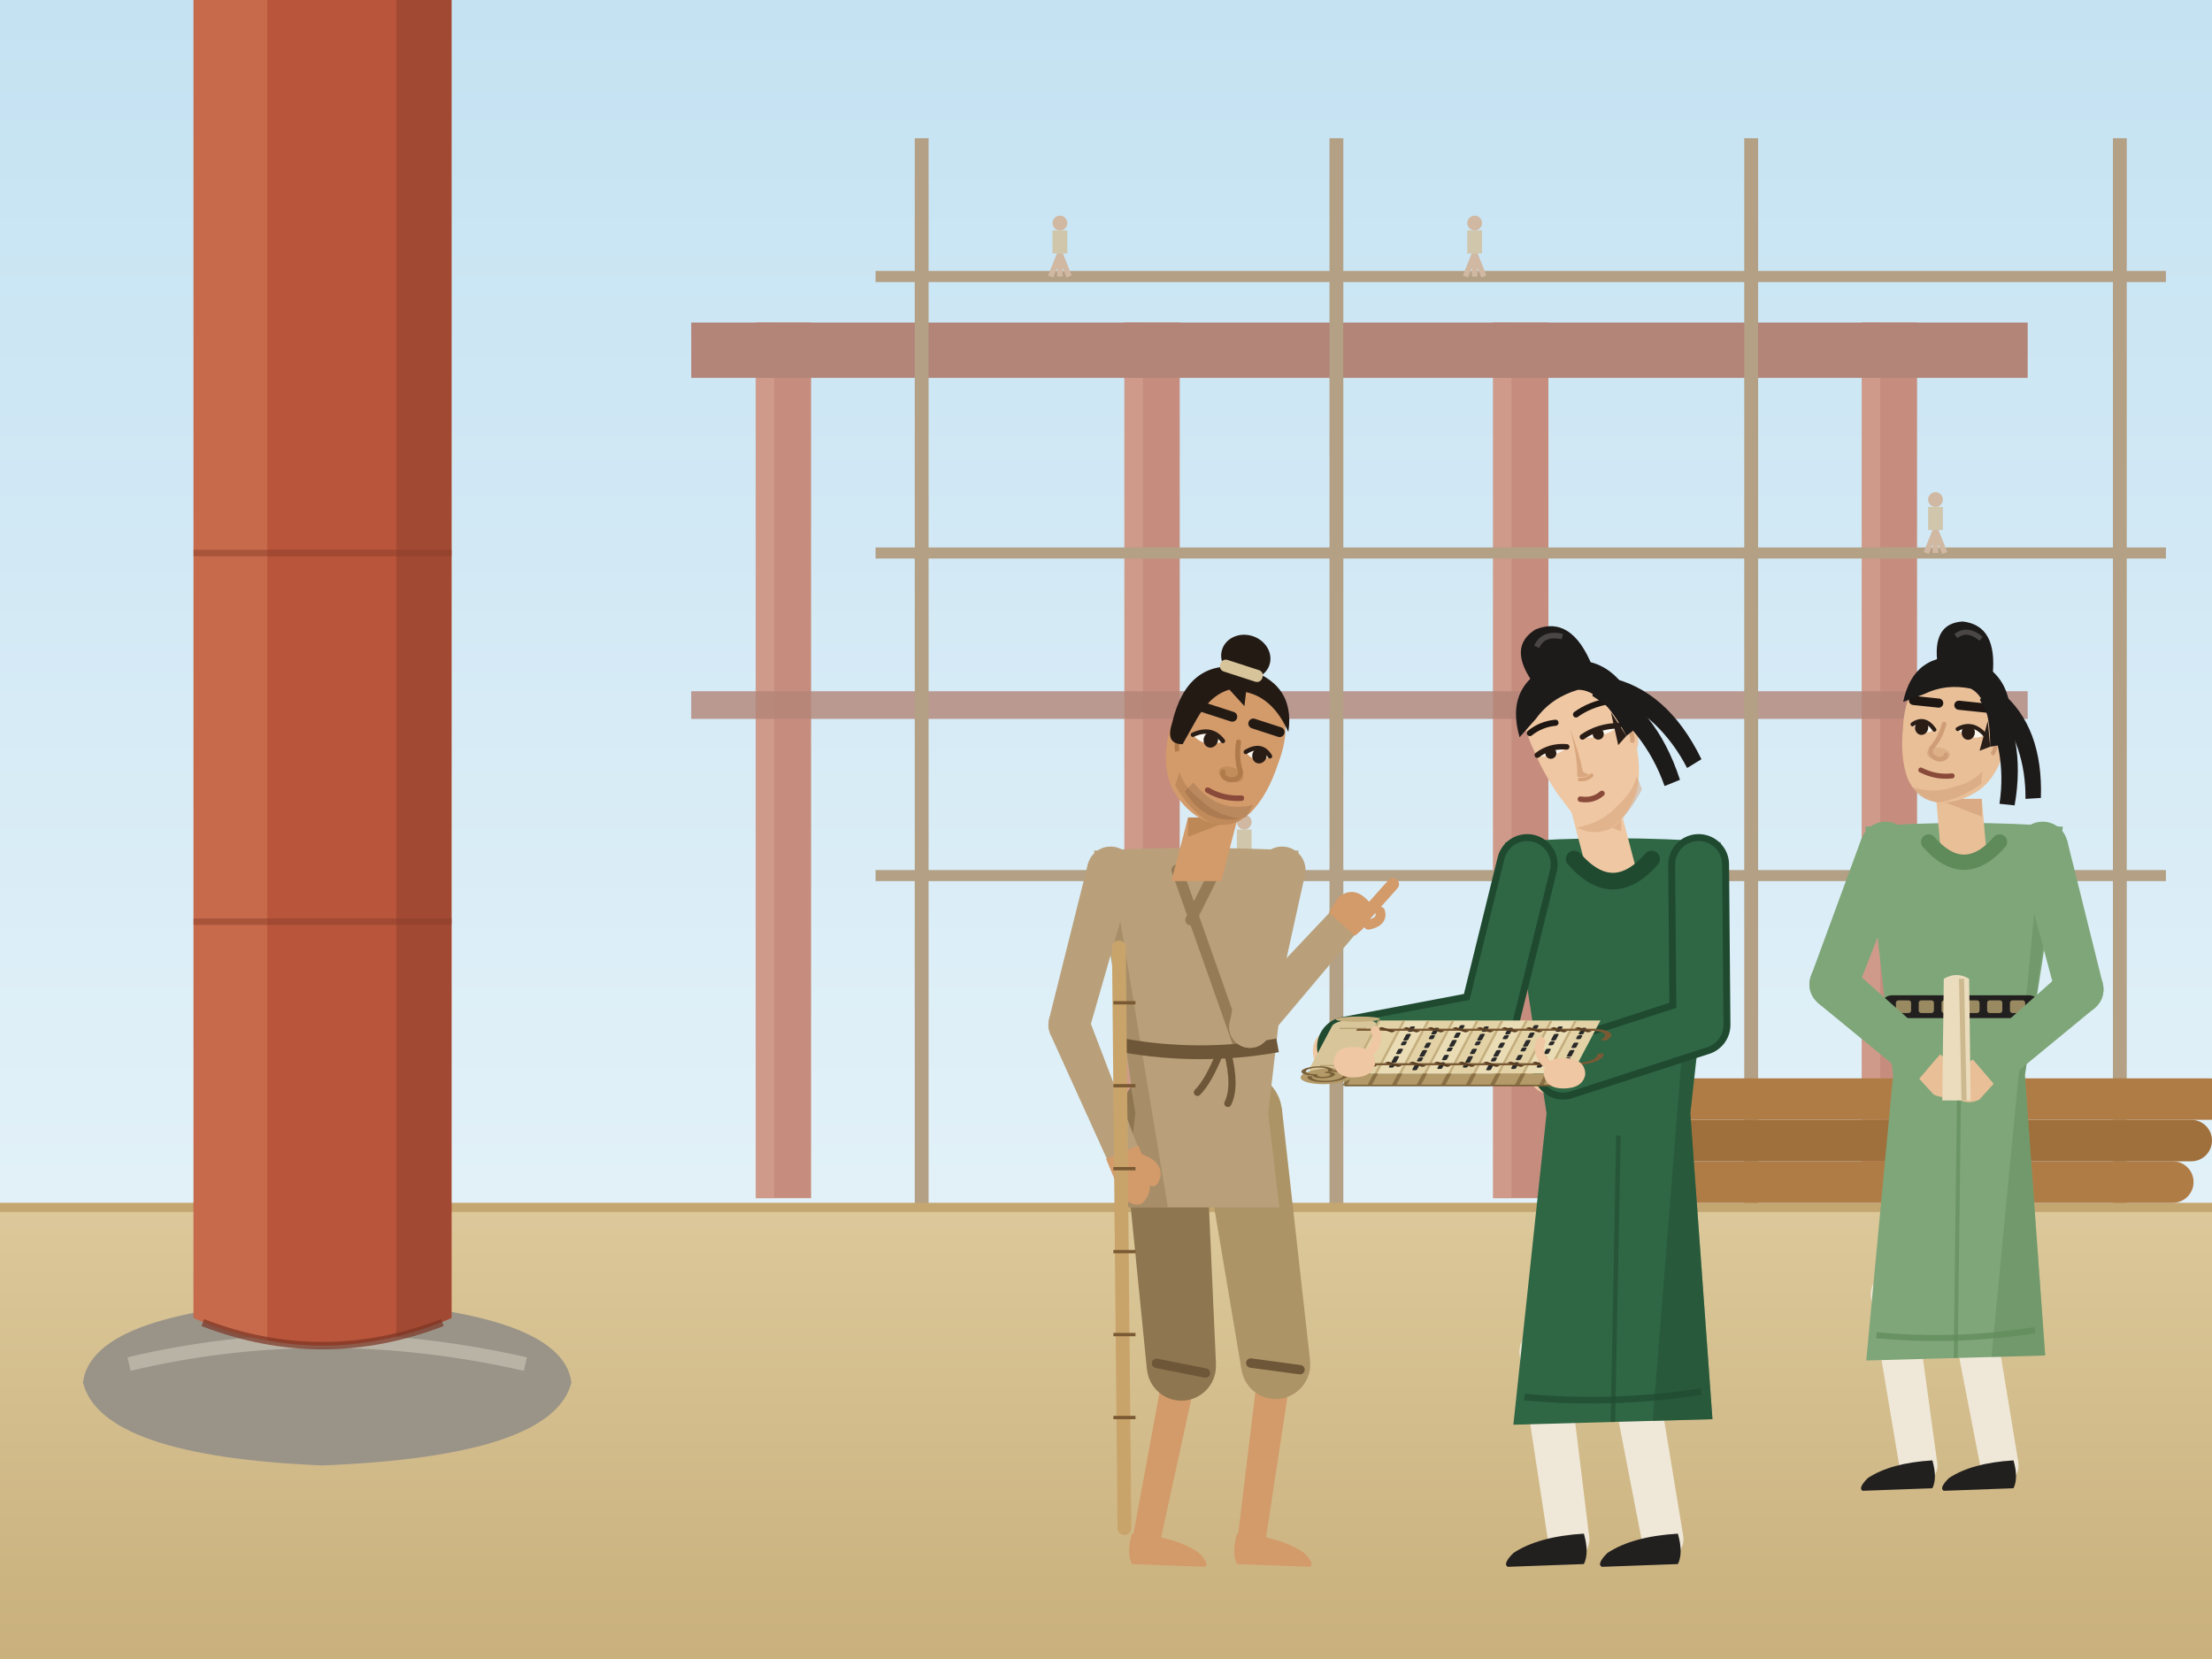
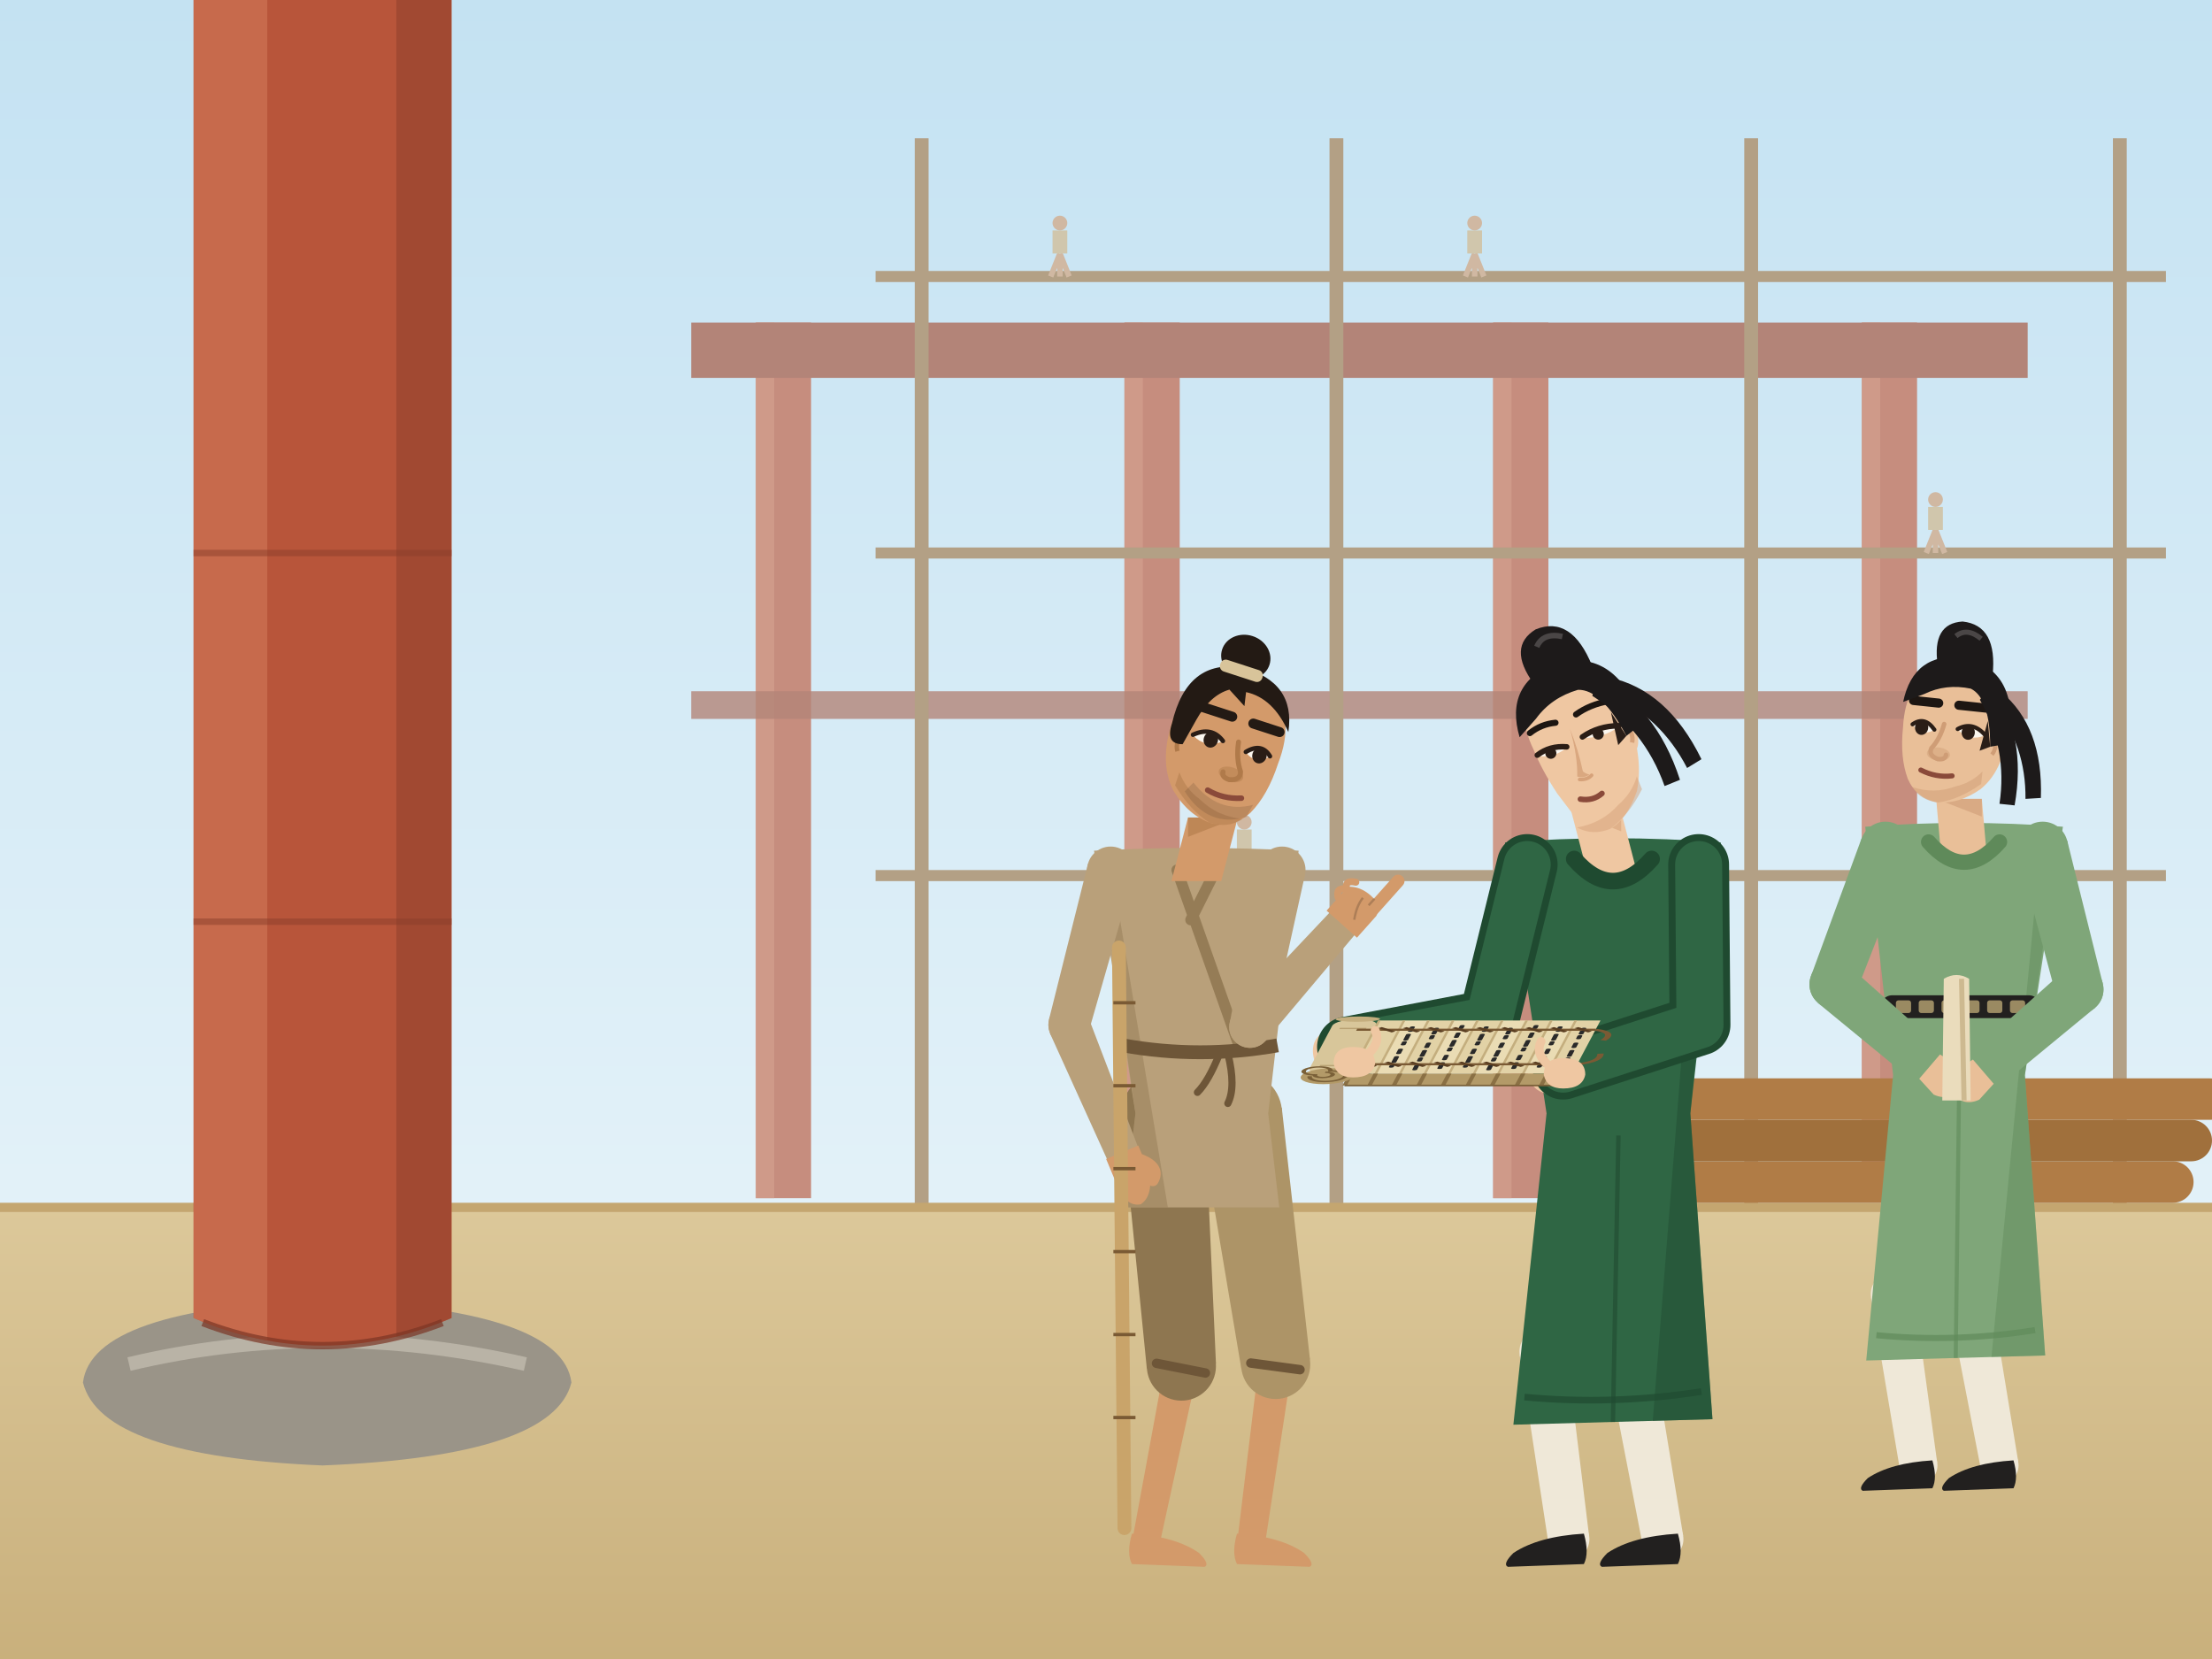
<svg xmlns="http://www.w3.org/2000/svg" width="480" height="360" viewBox="0 0 480 360">
  <defs>
    <linearGradient id="g1" x1="0" y1="0" x2="0" y2="1">
      <stop offset="0" stop-color="#c4e2f2" />
      <stop offset="1" stop-color="#eef7fb" />
    </linearGradient>
    <linearGradient id="g2" x1="0" y1="0" x2="0" y2="1">
      <stop offset="0" stop-color="#dcc89a" />
      <stop offset="1" stop-color="#c9b07c" />
    </linearGradient>
    <clipPath id="pillar">
      <path d="M42 -10 H98 V286 Q70 298 42 286 Z" />
    </clipPath>
  </defs>
  <rect width="480" height="360" fill="url(#g1)" />
  <rect x="164" y="70" width="12" height="190" fill="#c68d7e" />
  <rect x="164" y="70" width="4" height="190" fill="#d5a391" opacity=".6" />
  <rect x="244" y="70" width="12" height="190" fill="#c68d7e" />
  <rect x="244" y="70" width="4" height="190" fill="#d5a391" opacity=".6" />
  <rect x="324" y="70" width="12" height="190" fill="#c68d7e" />
  <rect x="324" y="70" width="4" height="190" fill="#d5a391" opacity=".6" />
  <rect x="404" y="70" width="12" height="190" fill="#c68d7e" />
  <rect x="404" y="70" width="4" height="190" fill="#d5a391" opacity=".6" />
  <rect x="150" y="70" width="290" height="12" fill="#b38478" />
  <rect x="150" y="150" width="290" height="6" fill="#b38478" opacity=".8" />
  <path d="M200 262 V30" stroke="#b3a085" stroke-width="3" />
  <path d="M290 262 V30" stroke="#b3a085" stroke-width="3" />
  <path d="M380 262 V30" stroke="#b3a085" stroke-width="3" />
  <path d="M460 262 V30" stroke="#b3a085" stroke-width="3" />
  <path d="M190 60 H470" stroke="#b3a085" stroke-width="2.4" />
  <path d="M190 120 H470" stroke="#b3a085" stroke-width="2.4" />
  <path d="M190 190 H470" stroke="#b3a085" stroke-width="2.4" />
  <path d="M230 60 v-5 M230 55 l-2 5 M230 55 l2 5" stroke="#d0b8a2" stroke-width="1.2" />
  <rect x="228.4" y="50" width="3.2" height="5" fill="#d0c6ac" />
  <circle cx="230" cy="48.4" r="1.6" fill="#d0b8a2" />
  <path d="M320 60 v-5 M320 55 l-2 5 M320 55 l2 5" stroke="#d0b8a2" stroke-width="1.2" />
  <rect x="318.4" y="50" width="3.2" height="5" fill="#d0c6ac" />
  <circle cx="320" cy="48.4" r="1.6" fill="#d0b8a2" />
  <path d="M420 120 v-5 M420 115 l-2 5 M420 115 l2 5" stroke="#d0b8a2" stroke-width="1.2" />
  <rect x="418.4" y="110" width="3.2" height="5" fill="#d0c6ac" />
  <circle cx="420" cy="108.4" r="1.6" fill="#d0b8a2" />
  <path d="M270 190 v-5 M270 185 l-2 5 M270 185 l2 5" stroke="#d0b8a2" stroke-width="1.2" />
  <rect x="268.4" y="180" width="3.2" height="5" fill="#d0c6ac" />
  <circle cx="270" cy="178.4" r="1.6" fill="#d0b8a2" />
  <path d="M0 262 H480 V360 H0 Z" fill="url(#g2)" />
  <path d="M0 262 H480" stroke="#c4a670" stroke-width="2" />
  <rect x="336" y="252" width="140" height="9" rx="4.5" fill="#b07c46" />
  <rect x="340" y="243" width="140" height="9" rx="4.5" fill="#a0703c" />
  <rect x="344" y="234" width="140" height="9" rx="4.5" fill="#b07c46" />
  <path d="M18 300 Q20 284 70 282 Q122 284 124 300 Q120 316 70 318 Q22 316 18 300 Z" fill="#9a9488" />
  <path d="M28 296 Q70 286 114 296" stroke="#b9b3a6" stroke-width="3" fill="none" />
  <path d="M42 -10 H98 V286 Q70 298 42 286 Z" fill="#b8553a" />
  <g clip-path="url(#pillar)">
    <rect x="42" y="-10" width="16" height="320" fill="#d07858" opacity=".6" />
    <rect x="86" y="-10" width="12" height="320" fill="#8a3e2a" opacity=".5" />
  </g>
  <path d="M44 287 Q70 297 96 287" stroke="#7a3424" stroke-width="1.6" fill="none" opacity=".7" />
  <path d="M42 200 h56 M42 120 h56" stroke="#8a3e2a" stroke-width="1.4" opacity=".5" />
  <g transform="translate(262 334) scale(-0.6 0.6) translate(-120 -334)">
    <path d="M123.8 274.1 L137.1 335 L146.9 333 L135.6 271.7 Z" fill="#d39a6a" />
    <circle cx="129.7" cy="272.9" r="6" fill="#d39a6a" />
    <circle cx="142" cy="334" r="5" fill="#d39a6a" />
    <path d="M147.3 332 Q131.5 333 123 339 Q119 343 121 344 L147.3 343 Q149.3 339 147.3 332 Z" fill="#d39a6a" />
    <path d="M89.6 273.1 L99 334.7 L109 333.3 L101.5 271.4 Z" fill="#d39a6a" />
    <circle cx="95.5" cy="272.3" r="6" fill="#d39a6a" />
    <circle cx="104" cy="334" r="5" fill="#d39a6a" />
    <path d="M109.3 332 Q93.5 333 85 339 Q81 343 83 344 L109.3 343 Q111.3 339 109.3 332 Z" fill="#d39a6a" />
    <path d="M98 176 L146 176 L144 202 L100 202 Z" fill="#ad9467" />
    <path d="M121 178.9 L116.9 270.5 L141.9 272.3 L151 181.1 Z" fill="#8e7650" />
    <circle cx="136" cy="180" r="15" fill="#8e7650" />
    <circle cx="129.4" cy="271.4" r="12.5" fill="#8e7650" />
    <path d="M120.7 273.9 L138.4 270.4" stroke="#6e5638" stroke-width="3.4" stroke-linecap="round" />
    <path d="M93.1 177.9 L82.9 269 L107.7 272.5 L122.9 182.1 Z" fill="#ad9467" />
    <circle cx="108" cy="180" r="15" fill="#ad9467" />
    <circle cx="95.3" cy="270.8" r="12.5" fill="#ad9467" />
    <path d="M86.5 272.7 L104.3 270.3" stroke="#6e5638" stroke-width="3.4" stroke-linecap="round" />
    <path d="M87 85 Q124 83 161 85 L146 180 L150 214 L94 214 L98 180 Z" fill="#b9a07a" />
    <path d="M153.1 100.8 L159 90 L146 180 L150 214 L134.3 214 Z" fill="#957c56" opacity=".5" />
    <path d="M131 92 L108.6 155.4 M117 92 L126 110" stroke="#957c56" stroke-width="4" fill="none" stroke-linecap="round" />
    <path d="M94.6 155.4 Q122.6 160.4 150.6 155.4" stroke="#6e5638" stroke-width="5" fill="none" />
    <path d="M112.6 158.4 q-3 12 0 18 M115.6 158.4 q4 10 8 14" stroke="#6e5638" stroke-width="2.6" fill="none" stroke-linecap="round" />
    <path d="M115 96 L109 73 L127 73 L133 96 Z" fill="#d39a6a" />
    <path d="M109 73 L127 73 L127 80 Z" fill="#b07a4a" opacity=".6" />
    <g transform="translate(114.4 47) rotate(-18) scale(-1 1)">
      <path d="M-20 -6 Q-21 12 -12 21 Q-4 28 5 28 Q13 27 17 20 Q21 12 21 0 Q22 -18 10 -25 Q0 -29 -10 -26 Q-20 -20 -20 -6 Z" fill="#d39a6a" />
      <path d="M-12 19 Q-4 26 4 28 Q11 28 15 23 Q6 25 -2 21 Q-8 19 -12 14 Z" fill="#b07a4a" opacity=".5" />
      <ellipse cx="-14" cy="3" rx="5" ry="7.5" fill="#d39a6a" />
      <path d="M-15 0 q-2 4 0 7" stroke="#b07a4a" stroke-width="1.6" fill="none" />
      <path d="M5 -3 Q6 3 9 7 Q10 10 6 11 Q3 11 3 9" fill="none" stroke="#b07a4a" stroke-width="1.8" stroke-linecap="round" />
      <ellipse cx="6" cy="9" rx="4.6" ry="2.6" fill="#b07a4a" opacity=".45" />
      <path d="M-8 20 Q4 30 16 22 L17 17 Q6 24 -6 16 Z" fill="#3a2a20" opacity=".16" />
      <path d="M-11 0 Q-6 -5.2 -1 -1 Q-6 2.6 -11 0 Z" fill="#fbf6ee" />
      <ellipse cx="-4.8" cy="-0.7" rx="2.6" ry="2.9" fill="#2a1d16" />
      <path d="M-11.5 -.4 Q-6 -5.46 -0.5 -1.6" stroke="#2a1d16" stroke-width="1.6" fill="none" stroke-linecap="round" />
      <path d="M9.1 0 Q13 -5.2 16.9 -1 Q13 2.6 9.1 0 Z" fill="#fbf6ee" />
      <ellipse cx="13.7" cy="-0.7" rx="2.6" ry="2.9" fill="#2a1d16" />
      <path d="M8.6 -.4 Q13 -5.46 17.4 -1.6" stroke="#2a1d16" stroke-width="1.6" fill="none" stroke-linecap="round" />
      <path d="M-13 -11 Q-6 -11 0 -11" stroke="#231a14" stroke-width="3.6" fill="none" stroke-linecap="round" />
      <path d="M8 -11 Q13 -11 18 -11" stroke="#231a14" stroke-width="3.6" fill="none" stroke-linecap="round" />
      <path d="M-0.25 17 Q6 18.4 12.25 16" stroke="#8a4a3a" stroke-width="2" fill="none" stroke-linecap="round" />
      <path d="M-20 -2 Q-22 -26 -2 -29 Q18 -30 21 -12 Q12 -22 2 -21 L3 -16 L-4 -20 Q-10 -16 -12 -6 L-14 4 Q-20 6 -20 -2 Z" fill="#231a14" />
      <ellipse cx="-2" cy="-33" rx="9" ry="8" fill="#231a14" />
      <rect x="-10" y="-30" width="16" height="4.4" rx="2" fill="#d8c49a" />
    </g>
    <path d="M146.8 94.2 L162.8 150 L177.3 146.1 L163.2 89.8 Z" fill="#b9a07a" />
    <circle cx="155" cy="92" r="8.5" fill="#b9a07a" />
    <circle cx="170" cy="148" r="7.5" fill="#b9a07a" />
    <path d="M163.1 145.1 L144.5 193.7 L155.5 198.3 L177 150.9 Z" fill="#b9a07a" />
    <circle cx="170" cy="148" r="7.5" fill="#b9a07a" />
    <circle cx="150" cy="196" r="6" fill="#b9a07a" />
    <g transform="translate(150 196) rotate(112.7) scale(1.05 -1.05)">
      <path d="M-2 -6 L8 -6 Q16 -4 17 1 Q16 6 8 6 L-2 6 Z" fill="#d39a6a" />
      <path d="M3 -5 Q8 -10 11 -6" stroke="#d39a6a" stroke-width="4" stroke-linecap="round" fill="none" />
    </g>
    <path d="M84.7 93.7 L97.2 150.3 L111.9 147.3 L101.3 90.3 Z" fill="#b9a07a" />
    <circle cx="93" cy="92" r="8.5" fill="#b9a07a" />
    <circle cx="104.6" cy="148.8" r="7.5" fill="#b9a07a" />
    <path d="M110.2 143.8 L74.5 106 L65.5 114 L99 153.8 Z" fill="#b9a07a" />
    <circle cx="104.6" cy="148.8" r="7.5" fill="#b9a07a" />
    <circle cx="70" cy="110" r="6" fill="#b9a07a" />
    <g transform="translate(70 110) rotate(-131.7) scale(1.05 1.05)">
-       <path d="M-2 -6 Q8 -8 10 -2 Q11 6 4 7 L-2 6 Z" fill="#d39a6a" />
-       <path d="M6 -4 L20 -4" stroke="#d39a6a" stroke-width="4.2" stroke-linecap="round" />
-       <path d="M4 -7 Q8 -10 10 -7" stroke="#d39a6a" stroke-width="3.4" stroke-linecap="round" fill="none" />
+       <path d="M-2 -7 L8 -7 Q12 -6 12 -1 Q12 4 9 7 L-2 7 Z" fill="#d39a6a" />
+       <path d="M4 7 q2 3 4 0 M8 6.6 q2 3 4 -.6" stroke="#d39a6a" stroke-width="2.4" fill="none" stroke-linecap="round" />
+       <path d="M8 -4.6 L22 -4.6" stroke="#d39a6a" stroke-width="4.4" stroke-linecap="round" />
+       <path d="M1 -4 Q6 -1 10 -1" stroke="#d39a6a" stroke-width="3.6" fill="none" stroke-linecap="round" />
+       <path d="M2 -2.2 Q6 .4 9.6 .6" stroke="#000000" stroke-width=".8" fill="none" opacity=".18" />
+       <path d="M9 -2.6 h3" stroke="#000000" stroke-width=".8" opacity=".18" />
    </g>
    <path d="M152 120 L150 330" stroke="#c9a46a" stroke-width="5" stroke-linecap="round" />
    <path d="M146 140 h8 M146 170 h8 M146 200 h8 M146 230 h8 M146 260 h8 M146 290 h8" stroke="#7a5a34" stroke-width="1.2" />
  </g>
  <g transform="translate(424 318) scale(0.55 0.55) translate(-120 -334)">
    <path d="M117.6 268.2 L130.6 335.3 L145.4 332.7 L134.3 265.2 Z" fill="#efe8d8" />
    <circle cx="126" cy="266.7" r="8.5" fill="#efe8d8" />
    <circle cx="138" cy="334" r="7.5" fill="#efe8d8" />
    <path d="M143.5 332 Q127 333 118 339 Q114 343 116 344 L143.5 343 Q145.5 339 143.5 332 Z" fill="#22201f" />
    <path d="M87.3 267.7 L98.6 335.1 L113.4 332.9 L104.1 265.1 Z" fill="#efe8d8" />
    <circle cx="95.7" cy="266.4" r="8.5" fill="#efe8d8" />
    <circle cx="106" cy="334" r="7.5" fill="#efe8d8" />
    <path d="M111.5 332 Q95 333 86 339 Q82 343 84 344 L111.5 343 Q113.5 339 111.5 332 Z" fill="#22201f" />
    <path d="M85 82 Q124 79 163 82 L148 180 L156 290.6 Q120.7 291.6 85.4 292.6 L96 180 Z" fill="#7fa679" />
    <path d="M153.5 97.2 L161 88 L148 180 L156 290.6 L134.8 291.2 Z" fill="#5f8a5a" opacity=".45" />
    <path d="M122 188 L120.7 291.6" stroke="#5f8a5a" stroke-width="1.6" opacity=".6" />
    <path d="M89.4 282.6 Q120.7 285.6 152 280.6" stroke="#5f8a5a" stroke-width="2.4" fill="none" opacity=".7" />
    <path d="M95.6 153 L149.6 153" stroke="#22201f" stroke-width="9" stroke-linecap="round" />
    <rect x="97.1" y="150.5" width="6" height="5" rx="1" fill="#9a8a62" />
    <rect x="106.1" y="150.5" width="6" height="5" rx="1" fill="#9a8a62" />
    <rect x="115.1" y="150.5" width="6" height="5" rx="1" fill="#9a8a62" />
    <rect x="124.1" y="150.5" width="6" height="5" rx="1" fill="#9a8a62" />
    <rect x="133.1" y="150.5" width="6" height="5" rx="1" fill="#9a8a62" />
    <rect x="142.1" y="150.5" width="6" height="5" rx="1" fill="#9a8a62" />
    <path d="M115 94 L113 71 L131 71 L133 94 Z" fill="#e9bf98" />
    <path d="M113 71 L131 71 L131 78 Z" fill="#cf9d76" opacity=".6" />
    <path d="M110 88 Q124 104 138 88" stroke="#5f8a5a" stroke-width="6" fill="none" stroke-linecap="round" />
    <g transform="translate(120.8 45) rotate(6) scale(-1 1)">
      <path d="M-20 -6 Q-21 12 -12 21 Q-4 28 5 28 Q13 27 17 20 Q21 12 21 0 Q22 -18 10 -25 Q0 -29 -10 -26 Q-20 -20 -20 -6 Z" fill="#e9bf98" />
      <path d="M-12 19 Q-4 26 4 28 Q11 28 15 23 Q6 25 -2 21 Q-8 19 -12 14 Z" fill="#cf9d76" opacity=".5" />
      <ellipse cx="-14" cy="3" rx="5" ry="7.5" fill="#e9bf98" />
      <path d="M-15 0 q-2 4 0 7" stroke="#cf9d76" stroke-width="1.6" fill="none" />
      <path d="M5 -3 Q6 3 9 7 Q10 10 6 11 Q3 11 3 9" fill="none" stroke="#cf9d76" stroke-width="1.8" stroke-linecap="round" />
      <ellipse cx="6" cy="9" rx="4.6" ry="2.6" fill="#cf9d76" opacity=".45" />
      <path d="M-11 0 Q-6 -5.2 -1 -1 Q-6 2.6 -11 0 Z" fill="#fbf6ee" />
      <ellipse cx="-4.8" cy="-0.7" rx="2.6" ry="2.9" fill="#2a1d16" />
      <path d="M-11.5 -.4 Q-6 -5.46 -0.5 -1.6" stroke="#2a1d16" stroke-width="1.6" fill="none" stroke-linecap="round" />
      <path d="M9.1 0 Q13 -5.2 16.9 -1 Q13 2.6 9.1 0 Z" fill="#fbf6ee" />
      <ellipse cx="13.7" cy="-0.7" rx="2.6" ry="2.9" fill="#2a1d16" />
      <path d="M8.6 -.4 Q13 -5.46 17.4 -1.6" stroke="#2a1d16" stroke-width="1.6" fill="none" stroke-linecap="round" />
      <path d="M-13 -11 Q-6 -11 0 -11" stroke="#1d1612" stroke-width="3.6" fill="none" stroke-linecap="round" />
      <path d="M8 -11 Q13 -11 18 -11" stroke="#1d1612" stroke-width="3.6" fill="none" stroke-linecap="round" />
      <path d="M-0.25 17 Q6 18.4 12.25 16" stroke="#8a4a3a" stroke-width="2" fill="none" stroke-linecap="round" />
      <path d="M-16 -18 Q-34 -6 -36 22 L-30 23 Q-28 2 -14 -12 Z" fill="#1d1a1a" />
      <path d="M-12 -20 Q-28 -2 -26 26 L-20 26 Q-21 4 -8 -14 Z" fill="#1d1a1a" />
      <path d="M-21 2 Q-23 -27 0 -30 Q20 -30 22 -10 Q18 -12 14 -14 Q6 -19 -4 -18 Q-12 -15 -14 4 Z" fill="#1d1a1a" />
      <path d="M-12 -24 Q-12 -44 2 -44 Q14 -42 10 -26 Z" fill="#1d1a1a" />
      <path d="M-6 -38 q6 -4 10 0" stroke="#4a4646" stroke-width="2" fill="none" />
      <path d="M-14 4 L-12 -6 L-10 6 Z" fill="#2a1e18" />
    </g>
    <path d="M145.3 92.5 L160.3 148.5 L178.7 143.8 L164.7 87.5 Z" fill="#7fa679" />
    <circle cx="155" cy="90" r="10" fill="#7fa679" />
    <circle cx="169.5" cy="146.2" r="9.5" fill="#7fa679" />
    <path d="M163.3 138.9 L124.5 173.5 L135.5 186.5 L175.7 153.4 Z" fill="#7fa679" />
    <circle cx="169.5" cy="146.2" r="9.5" fill="#7fa679" />
    <circle cx="130" cy="180" r="8.5" fill="#7fa679" />
    <g transform="translate(130 180) rotate(139.4) scale(1.05 -1.05)">
      <path d="M-2 -6 Q9 -8 12 -3 Q13 5 6 7 L-2 6 Z" fill="#e9bf98" />
      <path d="M4 -6 Q9 -10 12 -7" stroke="#e9bf98" stroke-width="4" stroke-linecap="round" fill="none" />
    </g>
    <path d="M83.6 86.5 L63.6 140.9 L81.3 147.6 L102.4 93.5 Z" fill="#7fa679" />
    <circle cx="93" cy="90" r="10" fill="#7fa679" />
    <circle cx="72.5" cy="144.2" r="9.5" fill="#7fa679" />
    <path d="M66.3 151.5 L106.5 184.5 L117.5 171.5 L78.6 137 Z" fill="#7fa679" />
    <circle cx="72.5" cy="144.2" r="9.5" fill="#7fa679" />
    <circle cx="112" cy="178" r="8.5" fill="#7fa679" />
    <g transform="translate(112 178) rotate(40.5) scale(1.05 1.05)">
      <path d="M-2 -6 Q9 -8 12 -3 Q13 5 6 7 L-2 6 Z" fill="#e9bf98" />
      <path d="M4 -6 Q9 -10 12 -7" stroke="#e9bf98" stroke-width="4" stroke-linecap="round" fill="none" />
    </g>
    <g transform="translate(121 176) rotate(0)">
      <path d="M-5 -34 Q0 -37 5 -34 L5.6 14 L-5.6 14 Z" fill="#eadcbc" />
      <path d="M2 -34 L3 14" stroke="#cdb990" stroke-width="2" />
    </g>
  </g>
  <g transform="translate(350 334) scale(0.6 0.6) translate(-120 -334)">
    <path d="M117.6 268.2 L130.6 335.3 L145.4 332.7 L134.3 265.2 Z" fill="#efe8d8" />
    <circle cx="126" cy="266.7" r="8.5" fill="#efe8d8" />
    <circle cx="138" cy="334" r="7.5" fill="#efe8d8" />
    <path d="M143.5 332 Q127 333 118 339 Q114 343 116 344 L143.5 343 Q145.5 339 143.5 332 Z" fill="#22201f" />
    <path d="M86.3 267.4 L96.6 335 L111.4 333 L103.1 265.1 Z" fill="#efe8d8" />
    <circle cx="94.7" cy="266.2" r="8.5" fill="#efe8d8" />
    <circle cx="104" cy="334" r="7.5" fill="#efe8d8" />
    <path d="M109.5 332 Q93 333 84 339 Q80 343 82 344 L109.5 343 Q111.5 339 109.5 332 Z" fill="#22201f" />
    <path d="M81 82 Q120 79 159 82 L148 180 L156 290.6 Q120 291.6 84 292.6 L96 180 Z" fill="#2f6644" />
    <path d="M149.8 97.2 L157 88 L148 180 L156 290.6 L134.4 291.2 Z" fill="#1f4a30" opacity=".45" />
    <path d="M122 188 L120 291.6" stroke="#1f4a30" stroke-width="1.6" opacity=".6" />
    <path d="M88 282.6 Q120 285.6 152 280.6" stroke="#1f4a30" stroke-width="2.4" fill="none" opacity=".7" />
    <path d="M94.4 153 L148.4 153" stroke="#22201f" stroke-width="9" stroke-linecap="round" />
    <rect x="95.9" y="150.5" width="6" height="5" rx="1" fill="#9a8a62" />
    <rect x="104.9" y="150.5" width="6" height="5" rx="1" fill="#9a8a62" />
    <rect x="113.9" y="150.5" width="6" height="5" rx="1" fill="#9a8a62" />
    <rect x="122.9" y="150.5" width="6" height="5" rx="1" fill="#9a8a62" />
    <rect x="131.9" y="150.5" width="6" height="5" rx="1" fill="#9a8a62" />
    <rect x="140.9" y="150.5" width="6" height="5" rx="1" fill="#9a8a62" />
    <path d="M111 94 L105 71 L123 71 L129 94 Z" fill="#efc7a2" />
    <path d="M105 71 L123 71 L123 78 Z" fill="#d6a27a" opacity=".6" />
    <path d="M106 88 Q120 104 134 88" stroke="#1f4a30" stroke-width="6" fill="none" stroke-linecap="round" />
    <g transform="translate(110.4 45) rotate(-22) scale(-1 1)">
      <path d="M-17 -8 Q-18 12 -10 24 Q-3 32 4 33 Q10 32 14 25 L17 14 Q19 4 19 -4 Q20 -20 10 -26 Q0 -30 -9 -27 Q-17 -22 -17 -8 Z" fill="#efc7a2" />
      <path d="M-12 24 Q-4 31 4 33 Q11 33 15 28 Q6 30 -2 26 Q-8 24 -12 19 Z" fill="#d6a27a" opacity=".5" />
      <ellipse cx="-14" cy="3" rx="4" ry="7.5" fill="#efc7a2" />
      <path d="M-15 0 q-2 4 0 7" stroke="#d6a27a" stroke-width="1.6" fill="none" />
      <path d="M4 -6 Q5 4 8 11 Q6 12.5 3.6 12 Q5 11 5.4 10 Q4 2 4 -6 Z" fill="#d6a27a" opacity=".85" />
      <path d="M3 12.5 q2 1 4.6 -.2" stroke="#d6a27a" stroke-width="1.3" fill="none" stroke-linecap="round" />
      <path d="M-12.4 0 Q-6 -3 0.4 -1 Q-6 1.5 -12.4 0 Z" fill="#fbf6ee" />
      <ellipse cx="-4.8" cy="-0.4" rx="2" ry="2" fill="#2a1d16" />
      <path d="M-12.9 -.4 Q-6 -3.15 0.9 -1.6" stroke="#2a1d16" stroke-width="2" fill="none" stroke-linecap="round" />
      <path d="M8.008 0 Q13 -3 17.992 -1 Q13 1.5 8.008 0 Z" fill="#fbf6ee" />
      <ellipse cx="13.7" cy="-0.4" rx="2" ry="2" fill="#2a1d16" />
      <path d="M7.508 -.4 Q13 -3.15 18.492 -1.6" stroke="#2a1d16" stroke-width="2" fill="none" stroke-linecap="round" />
      <path d="M-13 -10 Q-6 -11.5 0 -10" stroke="#1d1612" stroke-width="2.2" fill="none" stroke-linecap="round" />
      <path d="M8 -10 Q13 -11.5 18 -10" stroke="#1d1612" stroke-width="2.2" fill="none" stroke-linecap="round" />
      <path d="M2 20 Q6 21.4 10 19" stroke="#8a4a3a" stroke-width="2" fill="none" stroke-linecap="round" />
      <path d="M-16 -18 Q-34 -6 -36 22 L-30 23 Q-28 2 -14 -12 Z" fill="#1d1a1a" />
      <path d="M-12 -20 Q-28 -2 -26 26 L-20 26 Q-21 4 -8 -14 Z" fill="#1d1a1a" />
      <path d="M-21 2 Q-23 -27 0 -30 Q20 -30 22 -10 Q18 -12 14 -14 Q6 -19 -4 -18 Q-12 -15 -14 4 Z" fill="#1d1a1a" />
      <path d="M-12 -24 Q-12 -44 2 -44 Q14 -42 10 -26 Z" fill="#1d1a1a" />
      <path d="M-6 -38 q6 -4 10 0" stroke="#4a4646" stroke-width="2" fill="none" />
      <path d="M-14 4 L-12 -6 L-10 6 Z" fill="#2a1e18" />
    </g>
    <path d="M141 90.1 L142 148.1 L161 147.9 L161 89.9 Z" fill="#2f6644" />
    <circle cx="151" cy="90" r="10" fill="#2f6644" />
    <circle cx="151.5" cy="148" r="9.5" fill="#2f6644" />
    <path d="M148.6 139 L99.4 155.9 L104.6 172.1 L154.4 157 Z" fill="#2f6644" />
    <circle cx="151.5" cy="148" r="9.5" fill="#2f6644" />
    <circle cx="102" cy="164" r="8.5" fill="#2f6644" />
    <g transform="translate(102 164) rotate(162.1) scale(1.05 -1.05)">
      <path d="M-2 -6 Q9 -8 12 -3 Q13 5 6 7 L-2 6 Z" fill="#efc7a2" />
      <path d="M4 -6 Q9 -10 12 -7" stroke="#efc7a2" stroke-width="4" stroke-linecap="round" fill="none" />
    </g>
    <path d="M79.3 87.6 L65.9 144 L84.3 148.6 L98.7 92.4 Z" fill="#2f6644" />
    <circle cx="89" cy="90" r="10" fill="#2f6644" />
    <circle cx="75.1" cy="146.3" r="9.5" fill="#2f6644" />
    <path d="M73.3 137 L22.4 147.6 L25.6 164.4 L76.9 155.6 Z" fill="#2f6644" />
    <circle cx="75.1" cy="146.3" r="9.5" fill="#2f6644" />
    <circle cx="24" cy="156" r="8.5" fill="#2f6644" />
    <g transform="translate(24 156) rotate(169.3) scale(1.05 1.05)">
      <path d="M-2 -6 Q9 -8 12 -3 Q13 5 6 7 L-2 6 Z" fill="#efc7a2" />
      <path d="M4 -6 Q9 -10 12 -7" stroke="#efc7a2" stroke-width="4" stroke-linecap="round" fill="none" />
    </g>
    <path d="M151 90 L151.5 148 L102 164" stroke="#1f4a30" stroke-width="22" fill="none" stroke-linecap="round" stroke-linejoin="round" />
    <path d="M151 90 L151.5 148 L102 164" stroke="#2f6644" stroke-width="17" fill="none" stroke-linecap="round" stroke-linejoin="round" />
    <path d="M89 90 L75.1 146.3 L24 156" stroke="#1f4a30" stroke-width="22" fill="none" stroke-linecap="round" stroke-linejoin="round" />
    <path d="M89 90 L75.1 146.3 L24 156" stroke="#2f6644" stroke-width="17" fill="none" stroke-linecap="round" stroke-linejoin="round" />
    <g transform="translate(64 156) skewX(-28) scale(1.6 .48) translate(-91 -156)">
      <rect x="60" y="135" width="10" height="42" rx="5" fill="#d8c69a" />
      <ellipse cx="65" cy="135" rx="5" ry="2" fill="#c4ae7e" />
      <path d="M62 142 h6 M62 170 h6" stroke="#b9a274" stroke-width="1" />
      <rect x="70" y="136" width="5.6" height="40" fill="#e2d2a6" />
      <path d="M70 136 v40" stroke="#c4ae7e" stroke-width=".6" />
      <rect x="75.6" y="136" width="5.6" height="40" fill="#eadcb4" />
      <path d="M75.6 136 v40" stroke="#c4ae7e" stroke-width=".6" />
      <path d=" M78.3 141 v3 M78.3 146.6 v4 M78.3 152.2 v2 M78.3 157.8 v3 M78.3 163.4 v4 M78.3 169 v2" stroke="#2a2a2a" stroke-width="1.1" stroke-linecap="round" />
      <rect x="81.1" y="136" width="5.6" height="40" fill="#e2d2a6" />
      <path d="M81.1 136 v40" stroke="#c4ae7e" stroke-width=".6" />
      <path d=" M83.9 142 v4 M83.9 147.6 v2 M83.9 153.2 v3 M83.9 158.8 v4 M83.9 164.4 v2 M83.9 170 v3" stroke="#2a2a2a" stroke-width="1.1" stroke-linecap="round" />
      <rect x="86.7" y="136" width="5.6" height="40" fill="#eadcb4" />
      <path d="M86.7 136 v40" stroke="#c4ae7e" stroke-width=".6" />
      <path d=" M89.4 140 v2 M89.4 145.6 v3 M89.4 151.2 v4 M89.4 156.8 v2 M89.4 162.4 v3 M89.4 168 v4" stroke="#2a2a2a" stroke-width="1.1" stroke-linecap="round" />
      <rect x="92.2" y="136" width="5.6" height="40" fill="#e2d2a6" />
      <path d="M92.2 136 v40" stroke="#c4ae7e" stroke-width=".6" />
      <path d=" M95 141 v3 M95 146.6 v4 M95 152.2 v2 M95 157.8 v3 M95 163.4 v4 M95 169 v2" stroke="#2a2a2a" stroke-width="1.1" stroke-linecap="round" />
      <rect x="97.8" y="136" width="5.6" height="40" fill="#eadcb4" />
      <path d="M97.8 136 v40" stroke="#c4ae7e" stroke-width=".6" />
      <path d=" M100.6 142 v4 M100.6 147.6 v2 M100.6 153.2 v3 M100.6 158.8 v4 M100.6 164.4 v2 M100.6 170 v3" stroke="#2a2a2a" stroke-width="1.1" stroke-linecap="round" />
      <rect x="103.3" y="136" width="5.6" height="40" fill="#e2d2a6" />
      <path d="M103.3 136 v40" stroke="#c4ae7e" stroke-width=".6" />
      <path d=" M106.1 140 v2 M106.1 145.6 v3 M106.1 151.2 v4 M106.1 156.8 v2 M106.1 162.4 v3 M106.1 168 v4" stroke="#2a2a2a" stroke-width="1.1" stroke-linecap="round" />
      <rect x="108.9" y="136" width="5.6" height="40" fill="#eadcb4" />
      <path d="M108.9 136 v40" stroke="#c4ae7e" stroke-width=".6" />
      <path d=" M111.7 141 v3 M111.7 146.6 v4 M111.7 152.2 v2 M111.7 157.8 v3 M111.7 163.4 v4 M111.7 169 v2" stroke="#2a2a2a" stroke-width="1.1" stroke-linecap="round" />
      <rect x="114.4" y="136" width="5.6" height="40" fill="#e2d2a6" />
      <path d="M114.4 136 v40" stroke="#c4ae7e" stroke-width=".6" />
      <path d=" M117.2 142 v4 M117.2 147.6 v2 M117.2 153.2 v3 M117.2 158.8 v4 M117.2 164.4 v2 M117.2 170 v3" stroke="#2a2a2a" stroke-width="1.1" stroke-linecap="round" />
      <rect x="70" y="176" width="50" height="9" fill="#b39a68" />
      <path d="M70 176 v9" stroke="#8a7044" stroke-width="1" />
      <path d="M75.6 176 v9" stroke="#8a7044" stroke-width="1" />
      <path d="M81.1 176 v9" stroke="#8a7044" stroke-width="1" />
      <path d="M86.7 176 v9" stroke="#8a7044" stroke-width="1" />
      <path d="M92.2 176 v9" stroke="#8a7044" stroke-width="1" />
      <path d="M97.8 176 v9" stroke="#8a7044" stroke-width="1" />
      <path d="M103.3 176 v9" stroke="#8a7044" stroke-width="1" />
      <path d="M108.9 176 v9" stroke="#8a7044" stroke-width="1" />
      <path d="M114.4 176 v9" stroke="#8a7044" stroke-width="1" />
      <path d="M120 176 v9" stroke="#8a7044" stroke-width="1" />
      <path d="M70 185 h50" stroke="#7a6038" stroke-width="1.2" />
      <ellipse cx="65" cy="178" rx="6" ry="6" fill="#b39a68" />
      <path d="M65 178 m-4 0 a4 4 0 1 0 4 -4 a3 3 0 1 0 -3 3 a2 2 0 1 0 2 -2" stroke="#7a6038" stroke-width="1" fill="none" />
      <path d="M66 143 H120" stroke="#7a5a34" stroke-width="1.6" />
      <path d="M71 141.4 l3.6 3.2" stroke="#5a3e22" stroke-width="1.1" />
      <path d="M76.6 141.4 l3.6 3.2" stroke="#5a3e22" stroke-width="1.1" />
      <path d="M82.1 141.4 l3.6 3.2" stroke="#5a3e22" stroke-width="1.1" />
      <path d="M87.7 141.4 l3.6 3.2" stroke="#5a3e22" stroke-width="1.1" />
      <path d="M93.2 141.4 l3.6 3.2" stroke="#5a3e22" stroke-width="1.1" />
      <path d="M98.8 141.4 l3.6 3.2" stroke="#5a3e22" stroke-width="1.1" />
      <path d="M104.3 141.4 l3.6 3.2" stroke="#5a3e22" stroke-width="1.1" />
      <path d="M109.9 141.4 l3.6 3.2" stroke="#5a3e22" stroke-width="1.1" />
      <path d="M115.4 141.4 l3.6 3.2" stroke="#5a3e22" stroke-width="1.1" />
      <path d="M66 169 H120" stroke="#7a5a34" stroke-width="1.6" />
      <path d="M71 167.4 l3.6 3.2" stroke="#5a3e22" stroke-width="1.1" />
      <path d="M76.6 167.4 l3.6 3.2" stroke="#5a3e22" stroke-width="1.1" />
      <path d="M82.1 167.4 l3.6 3.2" stroke="#5a3e22" stroke-width="1.1" />
      <path d="M87.7 167.4 l3.6 3.2" stroke="#5a3e22" stroke-width="1.1" />
      <path d="M93.2 167.4 l3.6 3.2" stroke="#5a3e22" stroke-width="1.1" />
      <path d="M98.8 167.4 l3.6 3.2" stroke="#5a3e22" stroke-width="1.1" />
      <path d="M104.3 167.4 l3.6 3.2" stroke="#5a3e22" stroke-width="1.1" />
      <path d="M109.9 167.4 l3.6 3.2" stroke="#5a3e22" stroke-width="1.1" />
      <path d="M115.4 167.4 l3.6 3.2" stroke="#5a3e22" stroke-width="1.1" />
      <path d="M120 143 q5 2 3 8 M120 169 q5 -2 4 -8" stroke="#7a5a34" stroke-width="1.4" fill="none" />
    </g>
    <path d="M19 162 q0 -6 7 -6 q8 0 8 6 q-1 5 -8 5 q-6 0 -7 -5 z" fill="#efc7a2" />
    <path d="M32 158 q4 -4 2 -8" stroke="#efc7a2" stroke-width="3.2" stroke-linecap="round" fill="none" />
    <path d="M95 166 q0 -6 7 -6 q8 0 8 6 q-1 5 -8 5 q-6 0 -7 -5 z" fill="#efc7a2" />
    <path d="M96 162 q-4 -4 -2 -8" stroke="#efc7a2" stroke-width="3.2" stroke-linecap="round" fill="none" />
  </g>
</svg>
